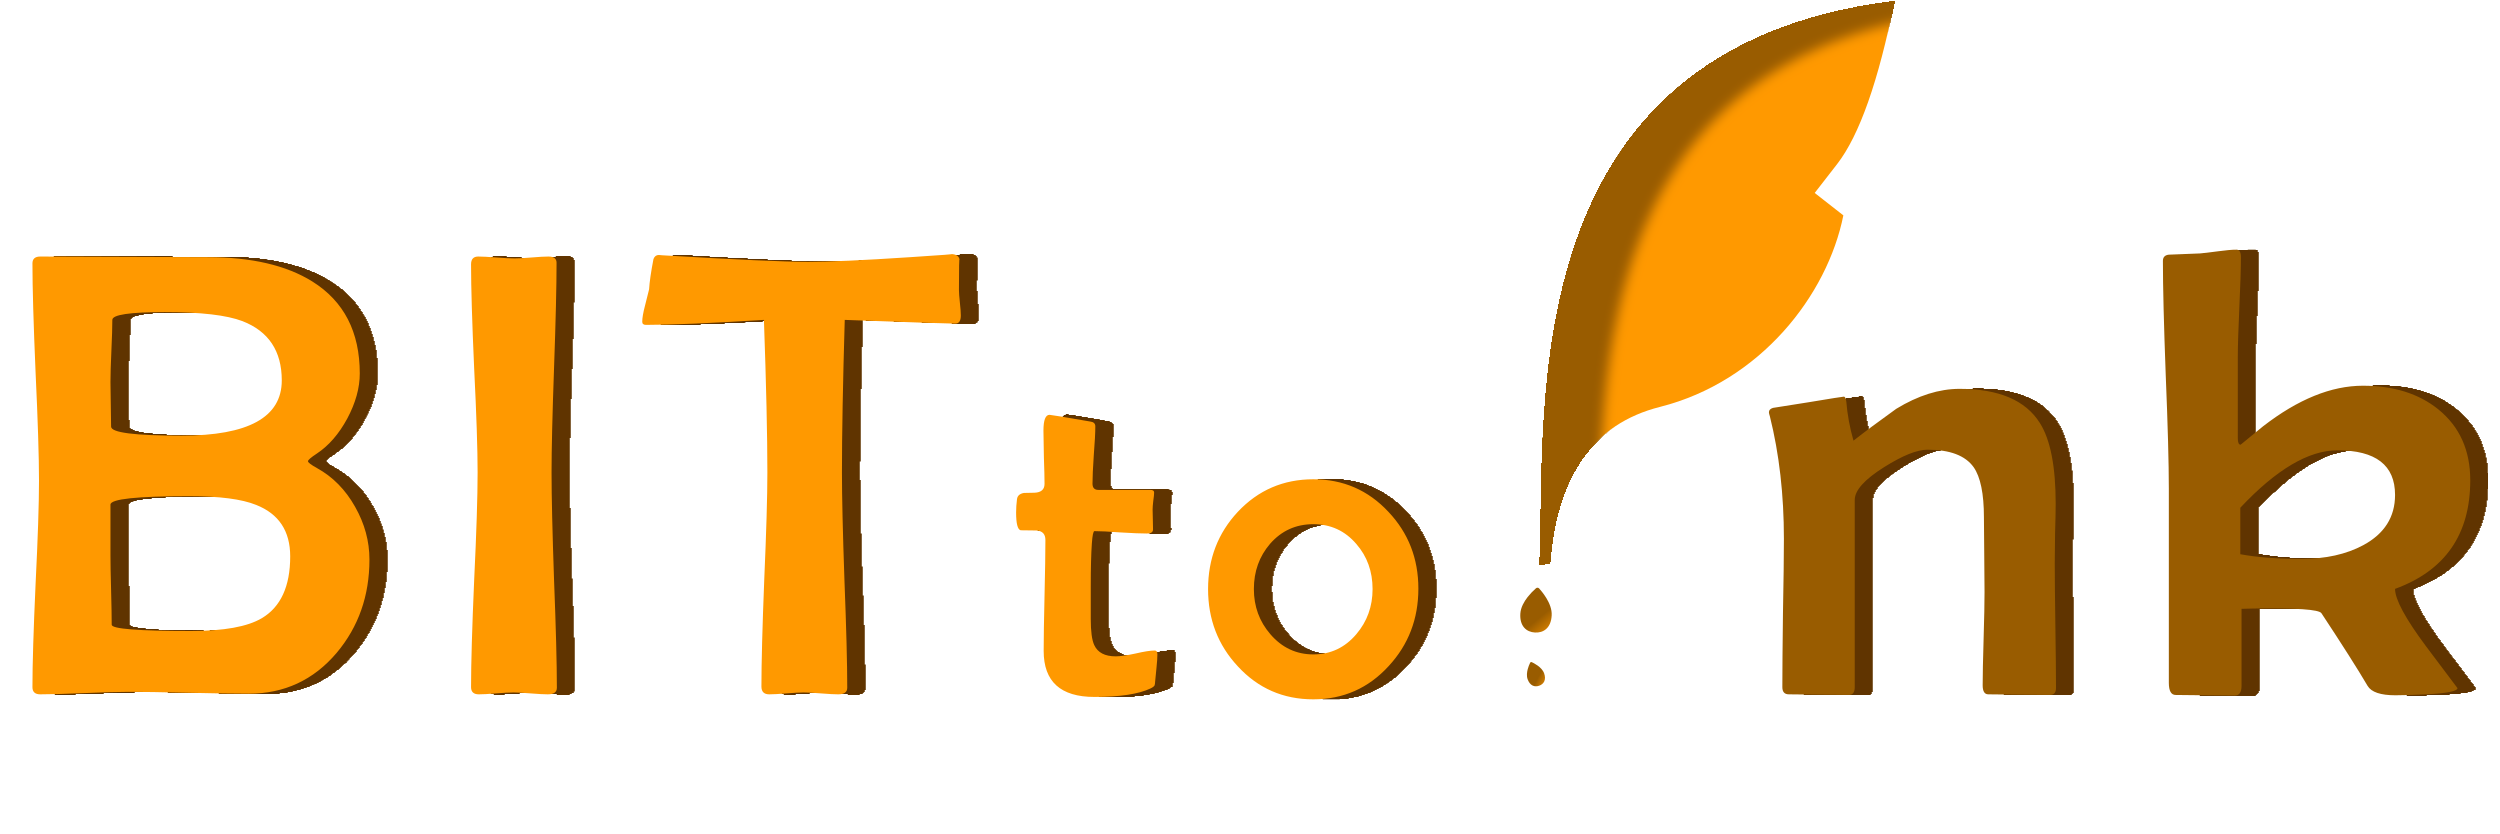
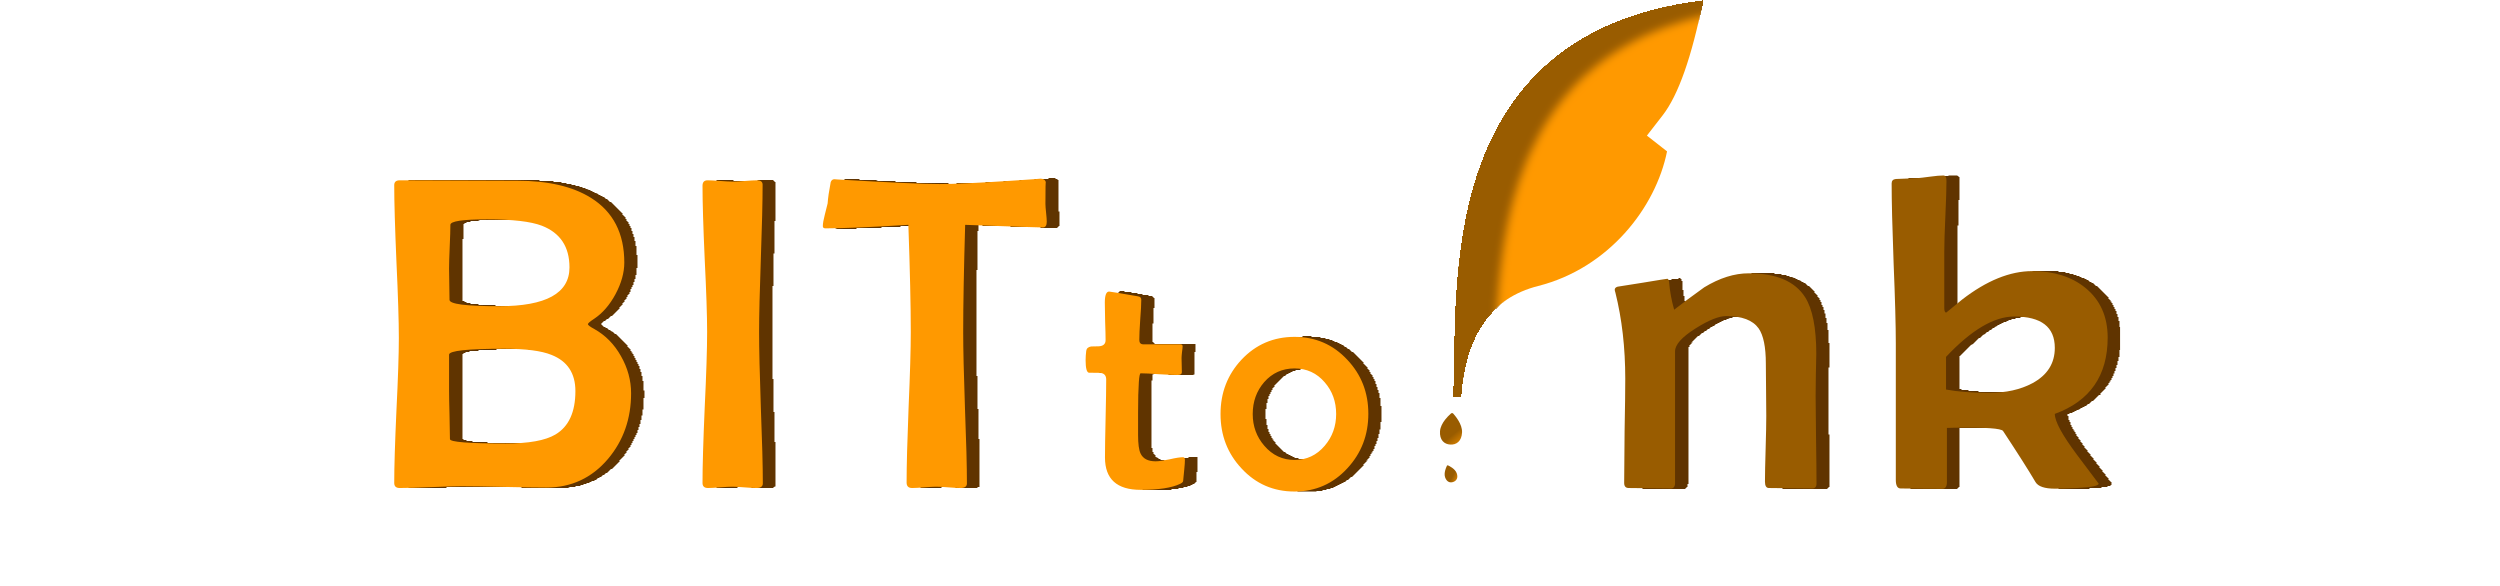
- <svg xmlns="http://www.w3.org/2000/svg" width="135" height="45" viewBox="0 0 135 45" fill="none">
+ <svg xmlns="http://www.w3.org/2000/svg" width="175" height="41" viewBox="0 0 135 45" fill="none">
  <g filter="url(#filter0_d)">
    <path d="M19.95 30.215C19.95 32.169 19.361 33.849 18.181 35.253C16.934 36.724 15.35 37.46 13.43 37.46C12.71 37.46 11.627 37.444 10.177 37.41C8.74 37.376 7.661 37.359 6.942 37.359C6.414 37.359 5.617 37.382 4.55 37.427C3.494 37.472 2.702 37.494 2.174 37.494C1.893 37.494 1.752 37.365 1.752 37.106C1.752 35.871 1.809 34.017 1.921 31.546C2.044 29.063 2.106 27.204 2.106 25.969C2.106 24.666 2.044 22.711 1.921 20.105C1.809 17.487 1.752 15.527 1.752 14.224C1.752 13.977 1.893 13.853 2.174 13.853C3.173 13.853 4.679 13.859 6.689 13.87C8.7 13.882 10.211 13.887 11.222 13.887C13.581 13.887 15.463 14.325 16.867 15.201C18.574 16.269 19.428 17.925 19.428 20.172C19.428 20.947 19.203 21.756 18.754 22.599C18.305 23.43 17.76 24.059 17.12 24.486C16.794 24.699 16.631 24.84 16.631 24.907C16.631 24.974 16.794 25.098 17.12 25.278C17.973 25.75 18.659 26.446 19.175 27.367C19.692 28.277 19.95 29.226 19.95 30.215ZM15.216 20.543C15.216 18.959 14.508 17.892 13.092 17.341C12.239 17.016 10.84 16.853 8.897 16.853C7.01 16.853 6.066 16.993 6.066 17.274C6.066 17.645 6.049 18.201 6.015 18.942C5.982 19.683 5.965 20.245 5.965 20.627C5.965 20.886 5.971 21.284 5.982 21.823C5.993 22.363 5.999 22.767 5.999 23.037C5.999 23.363 7.268 23.525 9.807 23.525C13.413 23.525 15.216 22.531 15.216 20.543ZM15.671 30.046C15.671 28.676 15.058 27.749 13.834 27.266C13.059 26.951 11.851 26.794 10.211 26.794C7.38 26.794 5.965 26.946 5.965 27.249V30.013C5.965 30.417 5.976 31.035 5.999 31.866C6.021 32.697 6.032 33.321 6.032 33.736C6.032 33.849 6.392 33.933 7.111 33.989C7.83 34.045 8.897 34.074 10.312 34.074C12.087 34.074 13.362 33.843 14.137 33.383C15.159 32.776 15.671 31.664 15.671 30.046ZM30.071 37.14C30.071 37.376 29.908 37.494 29.582 37.494C29.38 37.494 29.071 37.477 28.655 37.444C28.239 37.41 27.931 37.393 27.728 37.393C27.515 37.393 27.201 37.41 26.785 37.444C26.369 37.477 26.06 37.494 25.858 37.494C25.577 37.494 25.437 37.365 25.437 37.106C25.437 35.826 25.493 33.899 25.605 31.327C25.729 28.743 25.791 26.805 25.791 25.514C25.791 24.267 25.729 22.396 25.605 19.903C25.493 17.398 25.437 15.522 25.437 14.275C25.437 13.994 25.566 13.853 25.824 13.853C26.038 13.853 26.364 13.87 26.802 13.904C27.24 13.938 27.571 13.954 27.796 13.954C27.998 13.954 28.301 13.938 28.706 13.904C29.11 13.87 29.413 13.853 29.616 13.853C29.908 13.853 30.054 13.966 30.054 14.19C30.054 15.449 30.009 17.336 29.919 19.852C29.829 22.368 29.784 24.256 29.784 25.514C29.784 26.805 29.829 28.743 29.919 31.327C30.02 33.911 30.071 35.848 30.071 37.14ZM51.885 17.038C51.885 17.33 51.783 17.476 51.581 17.476C51.267 17.476 49.279 17.409 45.616 17.274C45.515 20.7 45.465 23.447 45.465 25.514C45.465 26.805 45.51 28.743 45.6 31.327C45.701 33.911 45.751 35.848 45.751 37.14C45.751 37.376 45.588 37.494 45.263 37.494C45.06 37.494 44.752 37.477 44.336 37.444C43.92 37.41 43.606 37.393 43.392 37.393C43.19 37.393 42.881 37.41 42.465 37.444C42.05 37.477 41.741 37.494 41.539 37.494C41.258 37.494 41.117 37.354 41.117 37.073C41.117 35.792 41.168 33.871 41.269 31.31C41.381 28.738 41.438 26.805 41.438 25.514C41.438 23.514 41.376 20.767 41.252 17.274C38.354 17.454 36.231 17.544 34.883 17.544C34.748 17.544 34.681 17.487 34.681 17.375C34.681 17.173 34.731 16.881 34.832 16.499C34.956 16.005 35.029 15.713 35.051 15.623C35.074 15.229 35.153 14.685 35.287 13.988C35.343 13.842 35.439 13.769 35.574 13.769L35.776 13.786C39.753 14.022 42.376 14.14 43.645 14.14C44.768 14.14 46.605 14.056 49.155 13.887C50.896 13.775 51.621 13.719 51.329 13.719C51.621 13.719 51.783 13.82 51.817 14.022C51.795 13.898 51.783 14.443 51.783 15.656C51.783 15.802 51.8 16.033 51.834 16.347C51.868 16.651 51.885 16.881 51.885 17.038ZM62.499 35.338C62.499 35.51 62.483 35.744 62.452 36.041C62.413 36.408 62.389 36.646 62.382 36.756C62.374 36.896 62.362 36.982 62.346 37.014C62.315 37.068 62.241 37.123 62.124 37.178C61.483 37.482 60.475 37.635 59.1 37.635C57.272 37.635 56.358 36.806 56.358 35.15C56.358 34.486 56.374 33.49 56.405 32.162C56.436 30.826 56.452 29.826 56.452 29.162C56.452 28.842 56.292 28.67 55.971 28.646C55.682 28.646 55.397 28.642 55.116 28.635C54.952 28.596 54.87 28.275 54.87 27.674C54.87 27.447 54.886 27.209 54.917 26.959C54.94 26.771 55.065 26.658 55.292 26.619C55.487 26.619 55.678 26.615 55.866 26.607C56.225 26.592 56.405 26.431 56.405 26.127C56.405 25.814 56.393 25.338 56.37 24.697C56.354 24.056 56.346 23.576 56.346 23.256C56.346 22.685 56.456 22.4 56.675 22.4C56.745 22.4 57.479 22.521 58.878 22.764C59.057 22.787 59.147 22.873 59.147 23.021C59.147 23.365 59.12 23.881 59.065 24.568C59.018 25.256 58.995 25.771 58.995 26.115C58.995 26.342 59.1 26.455 59.311 26.455H62.124C62.257 26.455 62.323 26.502 62.323 26.596C62.323 26.689 62.307 26.842 62.276 27.053C62.253 27.256 62.241 27.408 62.241 27.51C62.241 27.627 62.245 27.806 62.253 28.049C62.261 28.291 62.264 28.471 62.264 28.588C62.264 28.736 62.155 28.81 61.936 28.81C61.624 28.81 61.151 28.791 60.518 28.752C59.886 28.705 59.413 28.681 59.1 28.681C59.038 28.681 58.991 28.904 58.96 29.349C58.921 29.904 58.901 30.681 58.901 31.681V33.428C58.901 34.099 58.964 34.568 59.089 34.834C59.276 35.24 59.663 35.443 60.249 35.443C60.491 35.443 60.846 35.392 61.315 35.291C61.784 35.181 62.132 35.127 62.358 35.127C62.452 35.127 62.499 35.197 62.499 35.338ZM76.592 31.787C76.592 33.42 76.057 34.814 74.986 35.971C73.892 37.166 72.537 37.764 70.92 37.764C69.295 37.764 67.936 37.17 66.842 35.982C65.771 34.834 65.236 33.443 65.236 31.81C65.236 30.178 65.771 28.787 66.842 27.639C67.943 26.467 69.303 25.881 70.92 25.881C72.529 25.881 73.881 26.467 74.975 27.639C76.053 28.779 76.592 30.162 76.592 31.787ZM74.119 31.81C74.119 30.857 73.826 30.045 73.24 29.373C72.631 28.662 71.857 28.306 70.92 28.306C69.982 28.306 69.205 28.658 68.588 29.361C68.002 30.041 67.709 30.857 67.709 31.81C67.709 32.748 68.006 33.56 68.6 34.248C69.225 34.974 69.998 35.338 70.92 35.338C71.85 35.338 72.623 34.974 73.24 34.248C73.826 33.56 74.119 32.748 74.119 31.81Z" fill="#FF9900" />
    <path d="M111.024 37.157C111.024 37.404 110.912 37.528 110.687 37.528C110.316 37.528 109.76 37.522 109.019 37.511C108.289 37.5 107.738 37.494 107.368 37.494C107.165 37.494 107.064 37.331 107.064 37.005C107.064 36.455 107.081 35.618 107.115 34.495C107.149 33.371 107.165 32.529 107.165 31.967C107.165 31.518 107.16 30.849 107.149 29.962C107.137 29.063 107.132 28.389 107.132 27.94C107.132 26.659 106.946 25.755 106.576 25.227C106.126 24.598 105.295 24.284 104.082 24.284C103.52 24.284 102.739 24.598 101.74 25.227C100.684 25.89 100.156 26.48 100.156 26.996V37.106C100.156 37.387 100.049 37.528 99.836 37.528C99.476 37.528 98.937 37.522 98.218 37.511C97.499 37.5 96.96 37.494 96.6 37.494C96.365 37.494 96.247 37.365 96.247 37.106C96.247 36.219 96.258 34.888 96.28 33.113C96.314 31.338 96.331 30.001 96.331 29.103C96.331 26.71 96.078 24.503 95.573 22.481C95.539 22.38 95.522 22.306 95.522 22.262C95.522 22.149 95.595 22.071 95.741 22.026C95.82 22.015 96.46 21.913 97.662 21.722C98.875 21.52 99.51 21.419 99.566 21.419C99.633 21.419 99.678 21.509 99.701 21.689C99.757 22.385 99.886 23.087 100.088 23.795C100.673 23.334 101.442 22.762 102.397 22.076C103.576 21.357 104.717 20.998 105.817 20.998C107.929 20.998 109.373 21.61 110.148 22.834C110.721 23.733 111.007 25.188 111.007 27.199C111.007 27.547 110.996 28.081 110.974 28.799C110.962 29.518 110.957 30.058 110.957 30.417C110.957 31.17 110.968 32.293 110.99 33.787C111.013 35.281 111.024 36.404 111.024 37.157ZM133.394 25.935C133.394 28.856 132.041 30.81 129.333 31.799C129.333 32.372 129.895 33.411 131.018 34.916C132.142 36.41 132.703 37.157 132.703 37.157C132.703 37.325 132.142 37.438 131.018 37.494C130.277 37.528 129.721 37.545 129.35 37.545C128.553 37.545 128.053 37.376 127.851 37.039C127.323 36.14 126.491 34.832 125.357 33.113C125.222 32.911 124.003 32.827 121.7 32.86L121.043 32.877V37.039C121.043 37.387 120.92 37.561 120.672 37.561C120.313 37.561 119.779 37.556 119.072 37.545C118.375 37.533 117.847 37.528 117.488 37.528C117.241 37.528 117.117 37.309 117.117 36.871V26.39C117.117 25.019 117.061 22.969 116.949 20.24C116.847 17.51 116.797 15.46 116.797 14.089C116.797 13.887 116.904 13.775 117.117 13.752C117.488 13.741 118.049 13.719 118.802 13.685C118.959 13.674 119.291 13.634 119.796 13.567C120.201 13.511 120.526 13.483 120.773 13.483C120.931 13.483 121.009 13.617 121.009 13.887C121.009 14.494 120.981 15.398 120.925 16.6C120.869 17.802 120.841 18.706 120.841 19.313V23.66C120.841 23.896 120.891 24.014 120.993 24.014C121.262 23.789 121.667 23.458 122.206 23.02C124.093 21.559 125.89 20.829 127.598 20.829C129.26 20.829 130.62 21.256 131.675 22.11C132.821 23.042 133.394 24.317 133.394 25.935ZM129.333 26.727C129.333 25.12 128.294 24.317 126.216 24.317C124.666 24.317 122.919 25.351 120.976 27.418V29.928C121.886 30.097 122.986 30.181 124.278 30.181C125.581 30.181 126.693 29.934 127.615 29.44C128.76 28.822 129.333 27.918 129.333 26.727Z" fill="#995C00" />
  </g>
  <g filter="url(#filter1_i)">
    <path d="M97.994 10.419L99.541 11.63C98.677 15.945 95.061 20.6 89.64 21.972C86.023 22.887 84.042 25.704 83.694 30.422L83.147 30.49C83.498 22.03 81.657 2.618 102.304 0.066C101.44 4.377 100.408 7.308 99.204 8.861L97.994 10.419Z" fill="#FF9900" />
  </g>
  <path d="M83.031 31.736C83.046 31.737 83.062 31.741 83.076 31.748C83.091 31.755 83.103 31.765 83.114 31.776L83.114 31.777C83.172 31.842 83.349 32.041 83.507 32.303C83.663 32.561 83.812 32.899 83.791 33.238C83.772 33.562 83.671 33.802 83.501 33.958C83.332 34.114 83.112 34.169 82.887 34.156C82.663 34.143 82.45 34.062 82.301 33.887C82.151 33.712 82.078 33.461 82.098 33.138C82.118 32.798 82.305 32.481 82.491 32.242C82.626 32.07 82.778 31.911 82.942 31.767C82.954 31.756 82.969 31.748 82.984 31.743C82.999 31.737 83.015 31.735 83.031 31.736Z" fill="url(#paint0_linear)" />
  <path d="M82.666 35.754C82.674 35.751 82.683 35.75 82.692 35.75C82.701 35.751 82.709 35.753 82.717 35.757L82.717 35.757C82.762 35.778 82.895 35.842 83.034 35.942C83.17 36.041 83.32 36.182 83.383 36.36C83.444 36.531 83.444 36.676 83.391 36.793C83.337 36.91 83.236 36.986 83.118 37.028C83 37.07 82.873 37.075 82.758 37.018C82.643 36.96 82.552 36.847 82.491 36.677C82.428 36.498 82.455 36.294 82.498 36.132C82.531 36.014 82.574 35.899 82.627 35.789C82.631 35.781 82.636 35.774 82.643 35.768C82.65 35.762 82.657 35.757 82.666 35.754Z" fill="url(#paint1_linear)" />
  <defs>
    <filter id="filter0_d" x="1.752" y="13.483" width="132.6" height="24.281" filterUnits="userSpaceOnUse" color-interpolation-filters="sRGB">
      <feFlood flood-opacity="0" result="BackgroundImageFix" />
      <feColorMatrix in="SourceAlpha" type="matrix" values="0 0 0 0 0 0 0 0 0 0 0 0 0 0 0 0 0 0 127 0" />
      <feOffset dx="0.959" />
      <feColorMatrix type="matrix" values="0 0 0 0 0.376 0 0 0 0 0.204 0 0 0 0 0 0 0 0 1 0" />
      <feBlend mode="normal" in2="BackgroundImageFix" result="effect1_dropShadow" />
      <feBlend mode="normal" in="SourceGraphic" in2="effect1_dropShadow" result="shape" />
    </filter>
    <filter id="filter1_i" x="83.147" y="0.066" width="19.796" height="31.063" filterUnits="userSpaceOnUse" color-interpolation-filters="sRGB">
      <feFlood flood-opacity="0" result="BackgroundImageFix" />
      <feBlend mode="normal" in="SourceGraphic" in2="BackgroundImageFix" result="shape" />
      <feColorMatrix in="SourceAlpha" type="matrix" values="0 0 0 0 0 0 0 0 0 0 0 0 0 0 0 0 0 0 127 0" result="hardAlpha" />
      <feOffset dx="3.186" dy="0.639" />
      <feGaussianBlur stdDeviation="0.319" />
      <feComposite in2="hardAlpha" operator="arithmetic" k2="-1" k3="1" />
      <feColorMatrix type="matrix" values="0 0 0 0 0.6 0 0 0 0 0.36 0 0 0 0 0 0 0 0 1 0" />
      <feBlend mode="normal" in2="shape" result="effect1_innerShadow" />
    </filter>
    <linearGradient id="paint0_linear" x1="82.793" y1="33.627" x2="83.704" y2="34.736" gradientUnits="userSpaceOnUse">
      <stop stop-color="#995C00" />
      <stop offset="1" stop-color="#FF9900" />
    </linearGradient>
    <linearGradient id="paint1_linear" x1="82.955" y1="36.777" x2="83.664" y2="37.149" gradientUnits="userSpaceOnUse">
      <stop stop-color="#995C00" />
      <stop offset="1" stop-color="#FF9900" />
    </linearGradient>
  </defs>
</svg>
